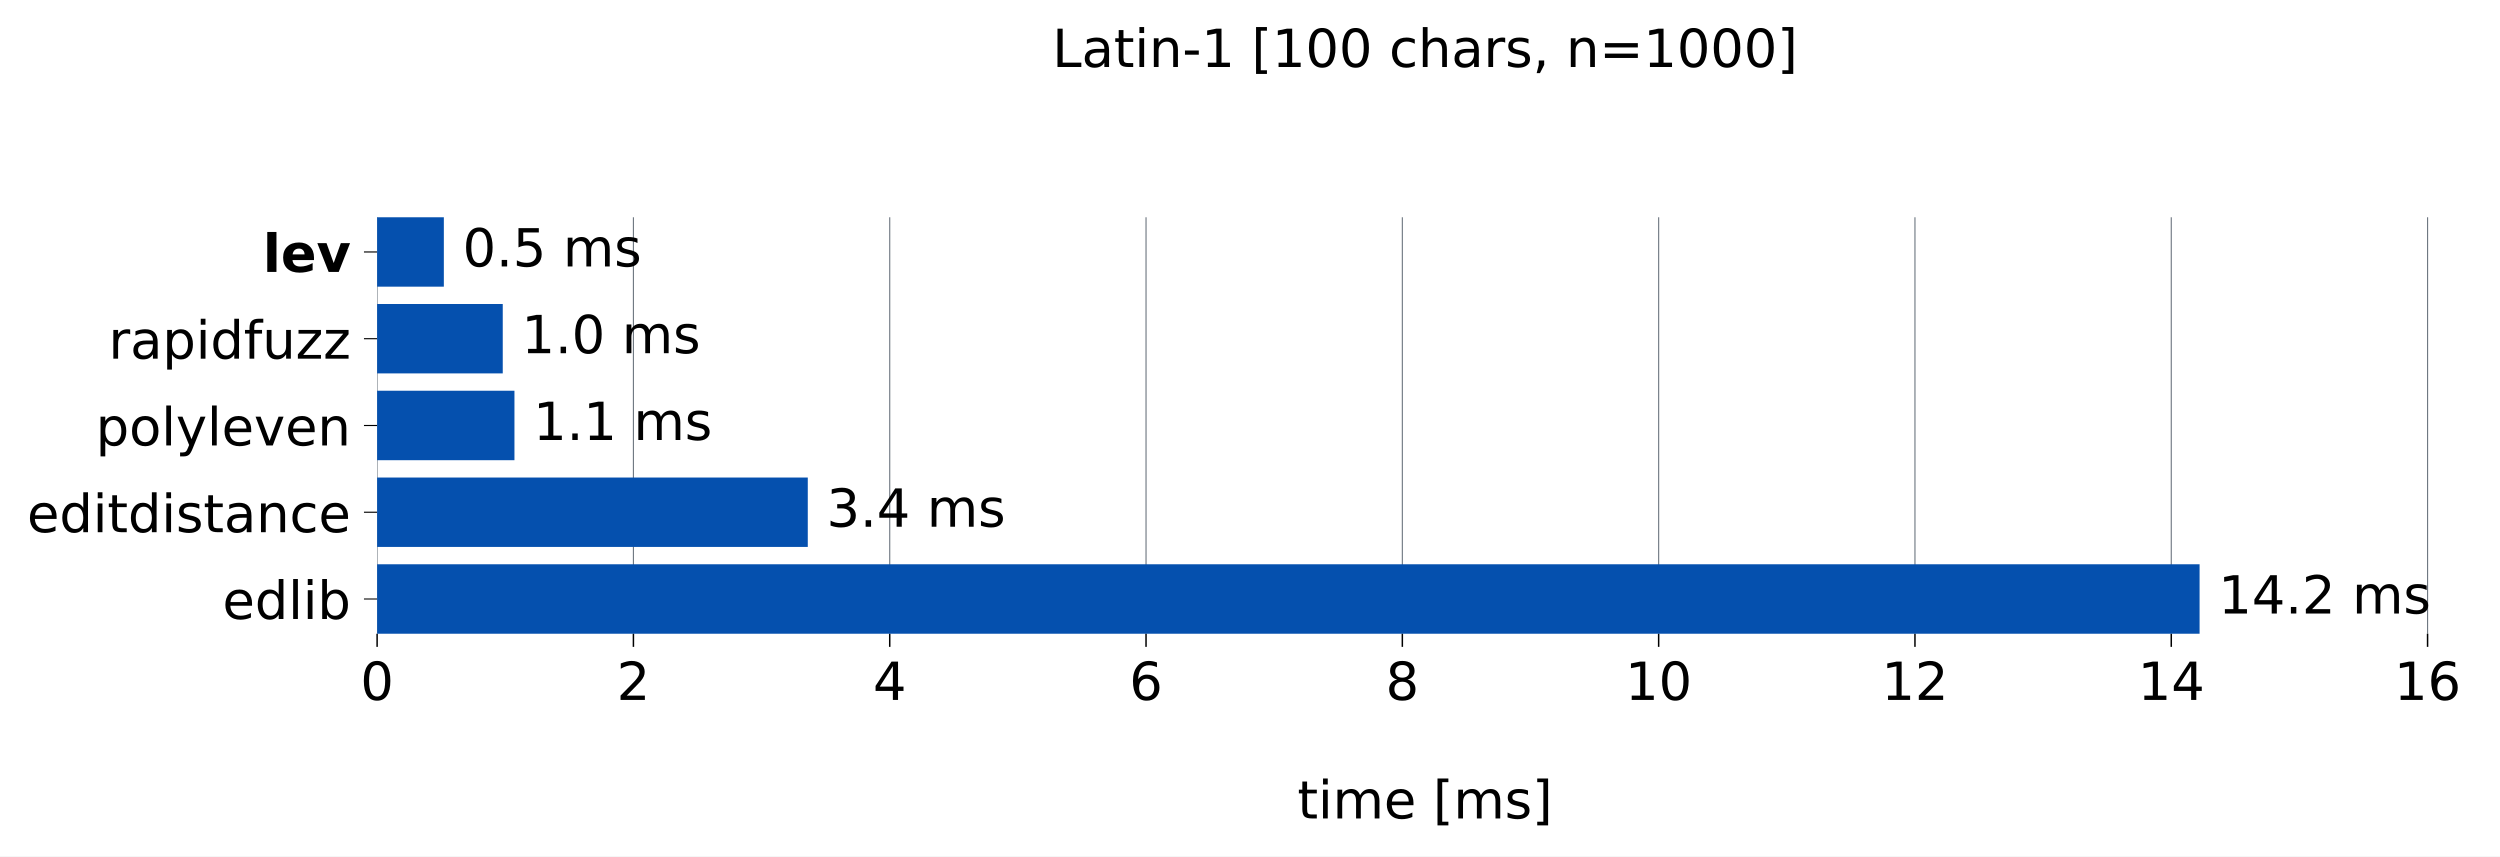
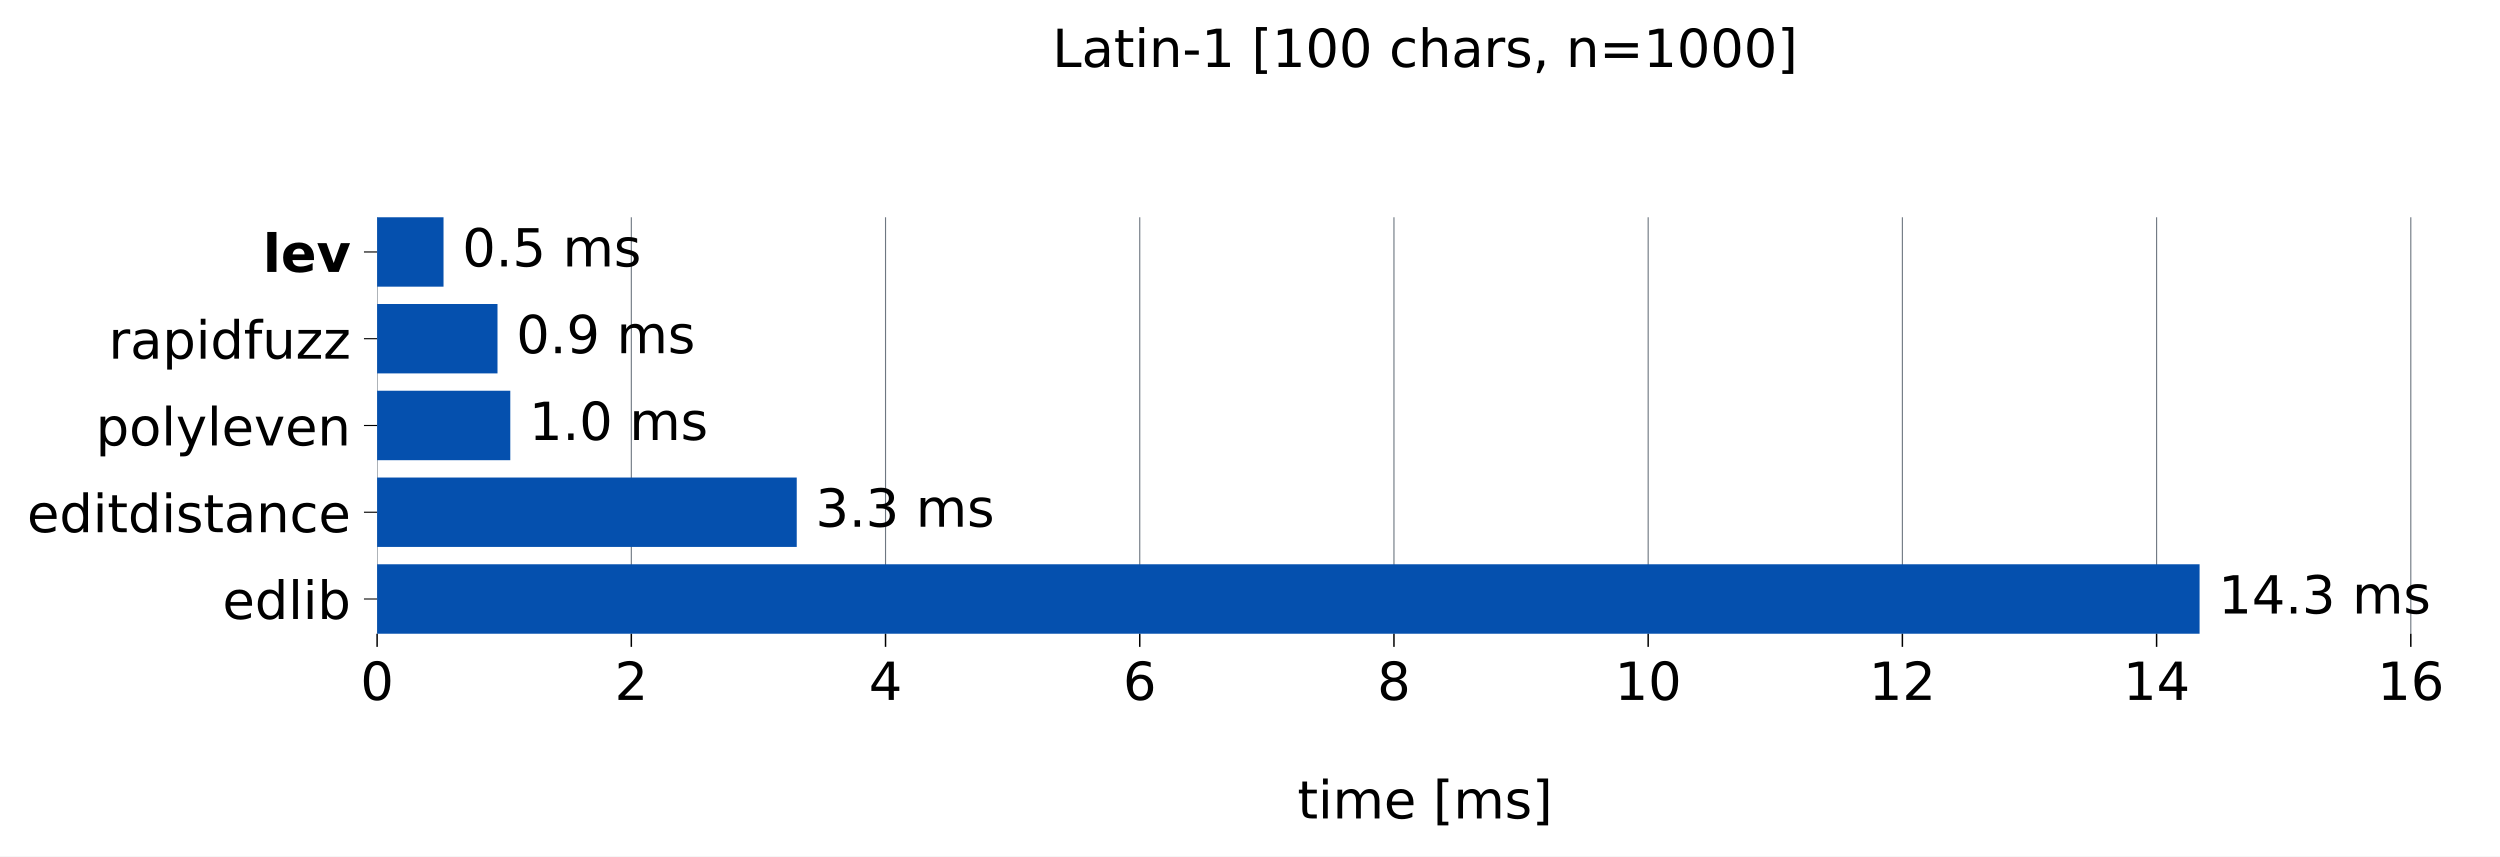
<svg xmlns="http://www.w3.org/2000/svg" xmlns:xlink="http://www.w3.org/1999/xlink" width="665.603pt" height="228.017pt" viewBox="0 0 665.603 228.017" version="1.1">
  <defs>
    <style type="text/css">*{stroke-linejoin: round; stroke-linecap: butt}</style>
  </defs>
  <g id="figure_1">
    <g id="patch_1">
      <path d="M 0 228.017 L 665.603 228.017 L 665.603 0 L 0 0 z " style="fill: #ffffff" />
    </g>
    <g id="axes_1">
      <g id="patch_2">
        <path d="M 100.403 168.718 L 658.403 168.718 L 658.403 57.838 L 100.403 57.838 z " style="fill: #ffffff" />
      </g>
      <g id="matplotlib.axis_1">
        <g id="xtick_1">
          <g id="line2d_1">
-             <path d="M 100.403 168.718 L 100.403 57.838 " clip-path="url(#p5df535e158)" style="fill: none; stroke: #6e7781; stroke-width: 0.3; stroke-linecap: square" />
+             <path d="M 100.403 168.718 L 100.403 57.838 " clip-path="url(#p0c2d3fe6cc)" style="fill: none; stroke: #6e7781; stroke-width: 0.3; stroke-linecap: square" />
          </g>
          <g id="line2d_2">
            <defs>
-               <path id="ma43a693d49" d="M 0 0 L 0 3.5 " style="stroke: #000000; stroke-width: 0.4" />
+               <path id="mf2013dfa11" d="M 0 0 L 0 3.5 " style="stroke: #000000; stroke-width: 0.4" />
            </defs>
            <g>
-               <use xlink:href="#ma43a693d49" x="100.403" y="168.718" style="stroke: #000000; stroke-width: 0.4" />
+               <use xlink:href="#mf2013dfa11" x="100.403" y="168.718" style="stroke: #000000; stroke-width: 0.4" />
            </g>
          </g>
          <g id="text_1">
            <g transform="translate(95.94906 186.3556) scale(0.14 -0.14)">
              <defs>
                <path id="DejaVuSans-30" d="M 2034 4250 Q 1547 4250 1301 3770 Q 1056 3291 1056 2328 Q 1056 1369 1301 889 Q 1547 409 2034 409 Q 2525 409 2770 889 Q 3016 1369 3016 2328 Q 3016 3291 2770 3770 Q 2525 4250 2034 4250 z M 2034 4750 Q 2819 4750 3233 4129 Q 3647 3509 3647 2328 Q 3647 1150 3233 529 Q 2819 -91 2034 -91 Q 1250 -91 836 529 Q 422 1150 422 2328 Q 422 3509 836 4129 Q 1250 4750 2034 4750 z " transform="scale(0.015625)" />
              </defs>
              <use xlink:href="#DejaVuSans-30" />
            </g>
          </g>
        </g>
        <g id="xtick_2">
          <g id="line2d_3">
-             <path d="M 168.642 168.718 L 168.642 57.838 " clip-path="url(#p5df535e158)" style="fill: none; stroke: #6e7781; stroke-width: 0.3; stroke-linecap: square" />
+             <path d="M 168.084 168.718 L 168.084 57.838 " clip-path="url(#p0c2d3fe6cc)" style="fill: none; stroke: #6e7781; stroke-width: 0.3; stroke-linecap: square" />
          </g>
          <g id="line2d_4">
            <g>
-               <use xlink:href="#ma43a693d49" x="168.642" y="168.718" style="stroke: #000000; stroke-width: 0.4" />
+               <use xlink:href="#mf2013dfa11" x="168.084" y="168.718" style="stroke: #000000; stroke-width: 0.4" />
            </g>
          </g>
          <g id="text_2">
-             <g transform="translate(164.1886 186.3556) scale(0.14 -0.14)">
+             <g transform="translate(163.6306 186.3556) scale(0.14 -0.14)">
              <defs>
                <path id="DejaVuSans-32" d="M 1228 531 L 3431 531 L 3431 0 L 469 0 L 469 531 Q 828 903 1448 1529 Q 2069 2156 2228 2338 Q 2531 2678 2651 2914 Q 2772 3150 2772 3378 Q 2772 3750 2511 3984 Q 2250 4219 1831 4219 Q 1534 4219 1204 4116 Q 875 4013 500 3803 L 500 4441 Q 881 4594 1212 4672 Q 1544 4750 1819 4750 Q 2544 4750 2975 4387 Q 3406 4025 3406 3419 Q 3406 3131 3298 2873 Q 3191 2616 2906 2266 Q 2828 2175 2409 1742 Q 1991 1309 1228 531 z " transform="scale(0.015625)" />
              </defs>
              <use xlink:href="#DejaVuSans-32" />
            </g>
          </g>
        </g>
        <g id="xtick_3">
          <g id="line2d_5">
-             <path d="M 236.882 168.718 L 236.882 57.838 " clip-path="url(#p5df535e158)" style="fill: none; stroke: #6e7781; stroke-width: 0.3; stroke-linecap: square" />
+             <path d="M 235.766 168.718 L 235.766 57.838 " clip-path="url(#p0c2d3fe6cc)" style="fill: none; stroke: #6e7781; stroke-width: 0.3; stroke-linecap: square" />
          </g>
          <g id="line2d_6">
            <g>
-               <use xlink:href="#ma43a693d49" x="236.882" y="168.718" style="stroke: #000000; stroke-width: 0.4" />
+               <use xlink:href="#mf2013dfa11" x="235.766" y="168.718" style="stroke: #000000; stroke-width: 0.4" />
            </g>
          </g>
          <g id="text_3">
-             <g transform="translate(232.4282 186.3556) scale(0.14 -0.14)">
+             <g transform="translate(231.3121 186.3556) scale(0.14 -0.14)">
              <defs>
                <path id="DejaVuSans-34" d="M 2419 4116 L 825 1625 L 2419 1625 L 2419 4116 z M 2253 4666 L 3047 4666 L 3047 1625 L 3713 1625 L 3713 1100 L 3047 1100 L 3047 0 L 2419 0 L 2419 1100 L 313 1100 L 313 1709 L 2253 4666 z " transform="scale(0.015625)" />
              </defs>
              <use xlink:href="#DejaVuSans-34" />
            </g>
          </g>
        </g>
        <g id="xtick_4">
          <g id="line2d_7">
-             <path d="M 305.121 168.718 L 305.121 57.838 " clip-path="url(#p5df535e158)" style="fill: none; stroke: #6e7781; stroke-width: 0.3; stroke-linecap: square" />
+             <path d="M 303.447 168.718 L 303.447 57.838 " clip-path="url(#p0c2d3fe6cc)" style="fill: none; stroke: #6e7781; stroke-width: 0.3; stroke-linecap: square" />
          </g>
          <g id="line2d_8">
            <g>
-               <use xlink:href="#ma43a693d49" x="305.121" y="168.718" style="stroke: #000000; stroke-width: 0.4" />
+               <use xlink:href="#mf2013dfa11" x="303.447" y="168.718" style="stroke: #000000; stroke-width: 0.4" />
            </g>
          </g>
          <g id="text_4">
-             <g transform="translate(300.6677 186.3556) scale(0.14 -0.14)">
+             <g transform="translate(298.9937 186.3556) scale(0.14 -0.14)">
              <defs>
                <path id="DejaVuSans-36" d="M 2113 2584 Q 1688 2584 1439 2293 Q 1191 2003 1191 1497 Q 1191 994 1439 701 Q 1688 409 2113 409 Q 2538 409 2786 701 Q 3034 994 3034 1497 Q 3034 2003 2786 2293 Q 2538 2584 2113 2584 z M 3366 4563 L 3366 3988 Q 3128 4100 2886 4159 Q 2644 4219 2406 4219 Q 1781 4219 1451 3797 Q 1122 3375 1075 2522 Q 1259 2794 1537 2939 Q 1816 3084 2150 3084 Q 2853 3084 3261 2657 Q 3669 2231 3669 1497 Q 3669 778 3244 343 Q 2819 -91 2113 -91 Q 1303 -91 875 529 Q 447 1150 447 2328 Q 447 3434 972 4092 Q 1497 4750 2381 4750 Q 2619 4750 2861 4703 Q 3103 4656 3366 4563 z " transform="scale(0.015625)" />
              </defs>
              <use xlink:href="#DejaVuSans-36" />
            </g>
          </g>
        </g>
        <g id="xtick_5">
          <g id="line2d_9">
-             <path d="M 373.361 168.718 L 373.361 57.838 " clip-path="url(#p5df535e158)" style="fill: none; stroke: #6e7781; stroke-width: 0.3; stroke-linecap: square" />
+             <path d="M 371.129 168.718 L 371.129 57.838 " clip-path="url(#p0c2d3fe6cc)" style="fill: none; stroke: #6e7781; stroke-width: 0.3; stroke-linecap: square" />
          </g>
          <g id="line2d_10">
            <g>
-               <use xlink:href="#ma43a693d49" x="373.361" y="168.718" style="stroke: #000000; stroke-width: 0.4" />
+               <use xlink:href="#mf2013dfa11" x="371.129" y="168.718" style="stroke: #000000; stroke-width: 0.4" />
            </g>
          </g>
          <g id="text_5">
-             <g transform="translate(368.9073 186.3556) scale(0.14 -0.14)">
+             <g transform="translate(366.6752 186.3556) scale(0.14 -0.14)">
              <defs>
                <path id="DejaVuSans-38" d="M 2034 2216 Q 1584 2216 1326 1975 Q 1069 1734 1069 1313 Q 1069 891 1326 650 Q 1584 409 2034 409 Q 2484 409 2743 651 Q 3003 894 3003 1313 Q 3003 1734 2745 1975 Q 2488 2216 2034 2216 z M 1403 2484 Q 997 2584 770 2862 Q 544 3141 544 3541 Q 544 4100 942 4425 Q 1341 4750 2034 4750 Q 2731 4750 3128 4425 Q 3525 4100 3525 3541 Q 3525 3141 3298 2862 Q 3072 2584 2669 2484 Q 3125 2378 3379 2068 Q 3634 1759 3634 1313 Q 3634 634 3220 271 Q 2806 -91 2034 -91 Q 1263 -91 848 271 Q 434 634 434 1313 Q 434 1759 690 2068 Q 947 2378 1403 2484 z M 1172 3481 Q 1172 3119 1398 2916 Q 1625 2713 2034 2713 Q 2441 2713 2670 2916 Q 2900 3119 2900 3481 Q 2900 3844 2670 4047 Q 2441 4250 2034 4250 Q 1625 4250 1398 4047 Q 1172 3844 1172 3481 z " transform="scale(0.015625)" />
              </defs>
              <use xlink:href="#DejaVuSans-38" />
            </g>
          </g>
        </g>
        <g id="xtick_6">
          <g id="line2d_11">
-             <path d="M 441.601 168.718 L 441.601 57.838 " clip-path="url(#p5df535e158)" style="fill: none; stroke: #6e7781; stroke-width: 0.3; stroke-linecap: square" />
+             <path d="M 438.81 168.718 L 438.81 57.838 " clip-path="url(#p0c2d3fe6cc)" style="fill: none; stroke: #6e7781; stroke-width: 0.3; stroke-linecap: square" />
          </g>
          <g id="line2d_12">
            <g>
-               <use xlink:href="#ma43a693d49" x="441.601" y="168.718" style="stroke: #000000; stroke-width: 0.4" />
+               <use xlink:href="#mf2013dfa11" x="438.81" y="168.718" style="stroke: #000000; stroke-width: 0.4" />
            </g>
          </g>
          <g id="text_6">
-             <g transform="translate(432.6931 186.3556) scale(0.14 -0.14)">
+             <g transform="translate(429.903 186.3556) scale(0.14 -0.14)">
              <defs>
                <path id="DejaVuSans-31" d="M 794 531 L 1825 531 L 1825 4091 L 703 3866 L 703 4441 L 1819 4666 L 2450 4666 L 2450 531 L 3481 531 L 3481 0 L 794 0 L 794 531 z " transform="scale(0.015625)" />
              </defs>
              <use xlink:href="#DejaVuSans-31" />
              <use xlink:href="#DejaVuSans-30" transform="translate(63.62305 0)" />
            </g>
          </g>
        </g>
        <g id="xtick_7">
          <g id="line2d_13">
-             <path d="M 509.84 168.718 L 509.84 57.838 " clip-path="url(#p5df535e158)" style="fill: none; stroke: #6e7781; stroke-width: 0.3; stroke-linecap: square" />
+             <path d="M 506.492 168.718 L 506.492 57.838 " clip-path="url(#p0c2d3fe6cc)" style="fill: none; stroke: #6e7781; stroke-width: 0.3; stroke-linecap: square" />
          </g>
          <g id="line2d_14">
            <g>
-               <use xlink:href="#ma43a693d49" x="509.84" y="168.718" style="stroke: #000000; stroke-width: 0.4" />
+               <use xlink:href="#mf2013dfa11" x="506.492" y="168.718" style="stroke: #000000; stroke-width: 0.4" />
            </g>
          </g>
          <g id="text_7">
-             <g transform="translate(500.9327 186.3556) scale(0.14 -0.14)">
+             <g transform="translate(497.5845 186.3556) scale(0.14 -0.14)">
              <use xlink:href="#DejaVuSans-31" />
              <use xlink:href="#DejaVuSans-32" transform="translate(63.62305 0)" />
            </g>
          </g>
        </g>
        <g id="xtick_8">
          <g id="line2d_15">
-             <path d="M 578.08 168.718 L 578.08 57.838 " clip-path="url(#p5df535e158)" style="fill: none; stroke: #6e7781; stroke-width: 0.3; stroke-linecap: square" />
+             <path d="M 574.174 168.718 L 574.174 57.838 " clip-path="url(#p0c2d3fe6cc)" style="fill: none; stroke: #6e7781; stroke-width: 0.3; stroke-linecap: square" />
          </g>
          <g id="line2d_16">
            <g>
-               <use xlink:href="#ma43a693d49" x="578.08" y="168.718" style="stroke: #000000; stroke-width: 0.4" />
+               <use xlink:href="#mf2013dfa11" x="574.174" y="168.718" style="stroke: #000000; stroke-width: 0.4" />
            </g>
          </g>
          <g id="text_8">
-             <g transform="translate(569.1722 186.3556) scale(0.14 -0.14)">
+             <g transform="translate(565.2661 186.3556) scale(0.14 -0.14)">
              <use xlink:href="#DejaVuSans-31" />
              <use xlink:href="#DejaVuSans-34" transform="translate(63.62305 0)" />
            </g>
          </g>
        </g>
        <g id="xtick_9">
          <g id="line2d_17">
-             <path d="M 646.319 168.718 L 646.319 57.838 " clip-path="url(#p5df535e158)" style="fill: none; stroke: #6e7781; stroke-width: 0.3; stroke-linecap: square" />
+             <path d="M 641.855 168.718 L 641.855 57.838 " clip-path="url(#p0c2d3fe6cc)" style="fill: none; stroke: #6e7781; stroke-width: 0.3; stroke-linecap: square" />
          </g>
          <g id="line2d_18">
            <g>
-               <use xlink:href="#ma43a693d49" x="646.319" y="168.718" style="stroke: #000000; stroke-width: 0.4" />
+               <use xlink:href="#mf2013dfa11" x="641.855" y="168.718" style="stroke: #000000; stroke-width: 0.4" />
            </g>
          </g>
          <g id="text_9">
-             <g transform="translate(637.4118 186.3556) scale(0.14 -0.14)">
+             <g transform="translate(632.9476 186.3556) scale(0.14 -0.14)">
              <use xlink:href="#DejaVuSans-31" />
              <use xlink:href="#DejaVuSans-36" transform="translate(63.62305 0)" />
            </g>
          </g>
        </g>
        <g id="text_10">
          <g transform="translate(345.4364 217.905) scale(0.14 -0.14)">
            <defs>
              <path id="DejaVuSans-74" d="M 1172 4494 L 1172 3500 L 2356 3500 L 2356 3053 L 1172 3053 L 1172 1153 Q 1172 725 1289 603 Q 1406 481 1766 481 L 2356 481 L 2356 0 L 1766 0 Q 1100 0 847 248 Q 594 497 594 1153 L 594 3053 L 172 3053 L 172 3500 L 594 3500 L 594 4494 L 1172 4494 z " transform="scale(0.015625)" />
              <path id="DejaVuSans-69" d="M 603 3500 L 1178 3500 L 1178 0 L 603 0 L 603 3500 z M 603 4863 L 1178 4863 L 1178 4134 L 603 4134 L 603 4863 z " transform="scale(0.015625)" />
              <path id="DejaVuSans-6d" d="M 3328 2828 Q 3544 3216 3844 3400 Q 4144 3584 4550 3584 Q 5097 3584 5394 3201 Q 5691 2819 5691 2113 L 5691 0 L 5113 0 L 5113 2094 Q 5113 2597 4934 2840 Q 4756 3084 4391 3084 Q 3944 3084 3684 2787 Q 3425 2491 3425 1978 L 3425 0 L 2847 0 L 2847 2094 Q 2847 2600 2669 2842 Q 2491 3084 2119 3084 Q 1678 3084 1418 2786 Q 1159 2488 1159 1978 L 1159 0 L 581 0 L 581 3500 L 1159 3500 L 1159 2956 Q 1356 3278 1631 3431 Q 1906 3584 2284 3584 Q 2666 3584 2933 3390 Q 3200 3197 3328 2828 z " transform="scale(0.015625)" />
              <path id="DejaVuSans-65" d="M 3597 1894 L 3597 1613 L 953 1613 Q 991 1019 1311 708 Q 1631 397 2203 397 Q 2534 397 2845 478 Q 3156 559 3463 722 L 3463 178 Q 3153 47 2828 -22 Q 2503 -91 2169 -91 Q 1331 -91 842 396 Q 353 884 353 1716 Q 353 2575 817 3079 Q 1281 3584 2069 3584 Q 2775 3584 3186 3129 Q 3597 2675 3597 1894 z M 3022 2063 Q 3016 2534 2758 2815 Q 2500 3097 2075 3097 Q 1594 3097 1305 2825 Q 1016 2553 972 2059 L 3022 2063 z " transform="scale(0.015625)" />
              <path id="DejaVuSans-20" transform="scale(0.015625)" />
              <path id="DejaVuSans-5b" d="M 550 4863 L 1875 4863 L 1875 4416 L 1125 4416 L 1125 -397 L 1875 -397 L 1875 -844 L 550 -844 L 550 4863 z " transform="scale(0.015625)" />
              <path id="DejaVuSans-73" d="M 2834 3397 L 2834 2853 Q 2591 2978 2328 3040 Q 2066 3103 1784 3103 Q 1356 3103 1142 2972 Q 928 2841 928 2578 Q 928 2378 1081 2264 Q 1234 2150 1697 2047 L 1894 2003 Q 2506 1872 2764 1633 Q 3022 1394 3022 966 Q 3022 478 2636 193 Q 2250 -91 1575 -91 Q 1294 -91 989 -36 Q 684 19 347 128 L 347 722 Q 666 556 975 473 Q 1284 391 1588 391 Q 1994 391 2212 530 Q 2431 669 2431 922 Q 2431 1156 2273 1281 Q 2116 1406 1581 1522 L 1381 1569 Q 847 1681 609 1914 Q 372 2147 372 2553 Q 372 3047 722 3315 Q 1072 3584 1716 3584 Q 2034 3584 2315 3537 Q 2597 3491 2834 3397 z " transform="scale(0.015625)" />
              <path id="DejaVuSans-5d" d="M 1947 4863 L 1947 -844 L 622 -844 L 622 -397 L 1369 -397 L 1369 4416 L 622 4416 L 622 4863 L 1947 4863 z " transform="scale(0.015625)" />
            </defs>
            <use xlink:href="#DejaVuSans-74" />
            <use xlink:href="#DejaVuSans-69" transform="translate(39.20898 0)" />
            <use xlink:href="#DejaVuSans-6d" transform="translate(66.99219 0)" />
            <use xlink:href="#DejaVuSans-65" transform="translate(164.4043 0)" />
            <use xlink:href="#DejaVuSans-20" transform="translate(225.9277 0)" />
            <use xlink:href="#DejaVuSans-5b" transform="translate(257.7148 0)" />
            <use xlink:href="#DejaVuSans-6d" transform="translate(296.7285 0)" />
            <use xlink:href="#DejaVuSans-73" transform="translate(394.1406 0)" />
            <use xlink:href="#DejaVuSans-5d" transform="translate(446.2402 0)" />
          </g>
        </g>
      </g>
      <g id="matplotlib.axis_2">
        <g id="ytick_1">
          <g id="line2d_19">
            <defs>
-               <path id="m58f6d8a30b" d="M 0 0 L -3.5 0 " style="stroke: #000000; stroke-width: 0.3" />
+               <path id="m0e8edb5e9b" d="M 0 0 L -3.5 0 " style="stroke: #000000; stroke-width: 0.3" />
            </defs>
            <g>
-               <use xlink:href="#m58f6d8a30b" x="100.403" y="159.478" style="stroke: #000000; stroke-width: 0.3" />
+               <use xlink:href="#m0e8edb5e9b" x="100.403" y="159.478" style="stroke: #000000; stroke-width: 0.3" />
            </g>
          </g>
          <g id="text_11">
            <g transform="translate(59.23406 164.7967) scale(0.14 -0.14)">
              <defs>
                <path id="DejaVuSans-64" d="M 2906 2969 L 2906 4863 L 3481 4863 L 3481 0 L 2906 0 L 2906 525 Q 2725 213 2448 61 Q 2172 -91 1784 -91 Q 1150 -91 751 415 Q 353 922 353 1747 Q 353 2572 751 3078 Q 1150 3584 1784 3584 Q 2172 3584 2448 3432 Q 2725 3281 2906 2969 z M 947 1747 Q 947 1113 1208 752 Q 1469 391 1925 391 Q 2381 391 2643 752 Q 2906 1113 2906 1747 Q 2906 2381 2643 2742 Q 2381 3103 1925 3103 Q 1469 3103 1208 2742 Q 947 2381 947 1747 z " transform="scale(0.015625)" />
                <path id="DejaVuSans-6c" d="M 603 4863 L 1178 4863 L 1178 0 L 603 0 L 603 4863 z " transform="scale(0.015625)" />
                <path id="DejaVuSans-62" d="M 3116 1747 Q 3116 2381 2855 2742 Q 2594 3103 2138 3103 Q 1681 3103 1420 2742 Q 1159 2381 1159 1747 Q 1159 1113 1420 752 Q 1681 391 2138 391 Q 2594 391 2855 752 Q 3116 1113 3116 1747 z M 1159 2969 Q 1341 3281 1617 3432 Q 1894 3584 2278 3584 Q 2916 3584 3314 3078 Q 3713 2572 3713 1747 Q 3713 922 3314 415 Q 2916 -91 2278 -91 Q 1894 -91 1617 61 Q 1341 213 1159 525 L 1159 0 L 581 0 L 581 4863 L 1159 4863 L 1159 2969 z " transform="scale(0.015625)" />
              </defs>
              <use xlink:href="#DejaVuSans-65" />
              <use xlink:href="#DejaVuSans-64" transform="translate(61.52344 0)" />
              <use xlink:href="#DejaVuSans-6c" transform="translate(125 0)" />
              <use xlink:href="#DejaVuSans-69" transform="translate(152.7832 0)" />
              <use xlink:href="#DejaVuSans-62" transform="translate(180.5664 0)" />
            </g>
          </g>
        </g>
        <g id="ytick_2">
          <g id="line2d_20">
            <g>
-               <use xlink:href="#m58f6d8a30b" x="100.403" y="136.378" style="stroke: #000000; stroke-width: 0.3" />
+               <use xlink:href="#m0e8edb5e9b" x="100.403" y="136.378" style="stroke: #000000; stroke-width: 0.3" />
            </g>
          </g>
          <g id="text_12">
            <g transform="translate(7.2 141.6967) scale(0.14 -0.14)">
              <defs>
                <path id="DejaVuSans-61" d="M 2194 1759 Q 1497 1759 1228 1600 Q 959 1441 959 1056 Q 959 750 1161 570 Q 1363 391 1709 391 Q 2188 391 2477 730 Q 2766 1069 2766 1631 L 2766 1759 L 2194 1759 z M 3341 1997 L 3341 0 L 2766 0 L 2766 531 Q 2569 213 2275 61 Q 1981 -91 1556 -91 Q 1019 -91 701 211 Q 384 513 384 1019 Q 384 1609 779 1909 Q 1175 2209 1959 2209 L 2766 2209 L 2766 2266 Q 2766 2663 2505 2880 Q 2244 3097 1772 3097 Q 1472 3097 1187 3025 Q 903 2953 641 2809 L 641 3341 Q 956 3463 1253 3523 Q 1550 3584 1831 3584 Q 2591 3584 2966 3190 Q 3341 2797 3341 1997 z " transform="scale(0.015625)" />
                <path id="DejaVuSans-6e" d="M 3513 2113 L 3513 0 L 2938 0 L 2938 2094 Q 2938 2591 2744 2837 Q 2550 3084 2163 3084 Q 1697 3084 1428 2787 Q 1159 2491 1159 1978 L 1159 0 L 581 0 L 581 3500 L 1159 3500 L 1159 2956 Q 1366 3272 1645 3428 Q 1925 3584 2291 3584 Q 2894 3584 3203 3211 Q 3513 2838 3513 2113 z " transform="scale(0.015625)" />
                <path id="DejaVuSans-63" d="M 3122 3366 L 3122 2828 Q 2878 2963 2633 3030 Q 2388 3097 2138 3097 Q 1578 3097 1268 2742 Q 959 2388 959 1747 Q 959 1106 1268 751 Q 1578 397 2138 397 Q 2388 397 2633 464 Q 2878 531 3122 666 L 3122 134 Q 2881 22 2623 -34 Q 2366 -91 2075 -91 Q 1284 -91 818 406 Q 353 903 353 1747 Q 353 2603 823 3093 Q 1294 3584 2113 3584 Q 2378 3584 2631 3529 Q 2884 3475 3122 3366 z " transform="scale(0.015625)" />
              </defs>
              <use xlink:href="#DejaVuSans-65" />
              <use xlink:href="#DejaVuSans-64" transform="translate(61.52344 0)" />
              <use xlink:href="#DejaVuSans-69" transform="translate(125 0)" />
              <use xlink:href="#DejaVuSans-74" transform="translate(152.7832 0)" />
              <use xlink:href="#DejaVuSans-64" transform="translate(191.9922 0)" />
              <use xlink:href="#DejaVuSans-69" transform="translate(255.4688 0)" />
              <use xlink:href="#DejaVuSans-73" transform="translate(283.252 0)" />
              <use xlink:href="#DejaVuSans-74" transform="translate(335.3516 0)" />
              <use xlink:href="#DejaVuSans-61" transform="translate(374.5605 0)" />
              <use xlink:href="#DejaVuSans-6e" transform="translate(435.8398 0)" />
              <use xlink:href="#DejaVuSans-63" transform="translate(499.2188 0)" />
              <use xlink:href="#DejaVuSans-65" transform="translate(554.1992 0)" />
            </g>
          </g>
        </g>
        <g id="ytick_3">
          <g id="line2d_21">
            <g>
-               <use xlink:href="#m58f6d8a30b" x="100.403" y="113.278" style="stroke: #000000; stroke-width: 0.3" />
+               <use xlink:href="#m0e8edb5e9b" x="100.403" y="113.278" style="stroke: #000000; stroke-width: 0.3" />
            </g>
          </g>
          <g id="text_13">
            <g transform="translate(25.49625 118.5967) scale(0.14 -0.14)">
              <defs>
                <path id="DejaVuSans-70" d="M 1159 525 L 1159 -1331 L 581 -1331 L 581 3500 L 1159 3500 L 1159 2969 Q 1341 3281 1617 3432 Q 1894 3584 2278 3584 Q 2916 3584 3314 3078 Q 3713 2572 3713 1747 Q 3713 922 3314 415 Q 2916 -91 2278 -91 Q 1894 -91 1617 61 Q 1341 213 1159 525 z M 3116 1747 Q 3116 2381 2855 2742 Q 2594 3103 2138 3103 Q 1681 3103 1420 2742 Q 1159 2381 1159 1747 Q 1159 1113 1420 752 Q 1681 391 2138 391 Q 2594 391 2855 752 Q 3116 1113 3116 1747 z " transform="scale(0.015625)" />
                <path id="DejaVuSans-6f" d="M 1959 3097 Q 1497 3097 1228 2736 Q 959 2375 959 1747 Q 959 1119 1226 758 Q 1494 397 1959 397 Q 2419 397 2687 759 Q 2956 1122 2956 1747 Q 2956 2369 2687 2733 Q 2419 3097 1959 3097 z M 1959 3584 Q 2709 3584 3137 3096 Q 3566 2609 3566 1747 Q 3566 888 3137 398 Q 2709 -91 1959 -91 Q 1206 -91 779 398 Q 353 888 353 1747 Q 353 2609 779 3096 Q 1206 3584 1959 3584 z " transform="scale(0.015625)" />
                <path id="DejaVuSans-79" d="M 2059 -325 Q 1816 -950 1584 -1140 Q 1353 -1331 966 -1331 L 506 -1331 L 506 -850 L 844 -850 Q 1081 -850 1212 -737 Q 1344 -625 1503 -206 L 1606 56 L 191 3500 L 800 3500 L 1894 763 L 2988 3500 L 3597 3500 L 2059 -325 z " transform="scale(0.015625)" />
                <path id="DejaVuSans-76" d="M 191 3500 L 800 3500 L 1894 563 L 2988 3500 L 3597 3500 L 2284 0 L 1503 0 L 191 3500 z " transform="scale(0.015625)" />
              </defs>
              <use xlink:href="#DejaVuSans-70" />
              <use xlink:href="#DejaVuSans-6f" transform="translate(63.47656 0)" />
              <use xlink:href="#DejaVuSans-6c" transform="translate(124.6582 0)" />
              <use xlink:href="#DejaVuSans-79" transform="translate(152.4414 0)" />
              <use xlink:href="#DejaVuSans-6c" transform="translate(211.6211 0)" />
              <use xlink:href="#DejaVuSans-65" transform="translate(239.4043 0)" />
              <use xlink:href="#DejaVuSans-76" transform="translate(300.9277 0)" />
              <use xlink:href="#DejaVuSans-65" transform="translate(360.1074 0)" />
              <use xlink:href="#DejaVuSans-6e" transform="translate(421.6309 0)" />
            </g>
          </g>
        </g>
        <g id="ytick_4">
          <g id="line2d_22">
            <g>
-               <use xlink:href="#m58f6d8a30b" x="100.403" y="90.178" style="stroke: #000000; stroke-width: 0.3" />
+               <use xlink:href="#m0e8edb5e9b" x="100.403" y="90.178" style="stroke: #000000; stroke-width: 0.3" />
            </g>
          </g>
          <g id="text_14">
            <g transform="translate(28.90656 95.49672) scale(0.14 -0.14)">
              <defs>
                <path id="DejaVuSans-72" d="M 2631 2963 Q 2534 3019 2420 3045 Q 2306 3072 2169 3072 Q 1681 3072 1420 2755 Q 1159 2438 1159 1844 L 1159 0 L 581 0 L 581 3500 L 1159 3500 L 1159 2956 Q 1341 3275 1631 3429 Q 1922 3584 2338 3584 Q 2397 3584 2469 3576 Q 2541 3569 2628 3553 L 2631 2963 z " transform="scale(0.015625)" />
                <path id="DejaVuSans-66" d="M 2375 4863 L 2375 4384 L 1825 4384 Q 1516 4384 1395 4259 Q 1275 4134 1275 3809 L 1275 3500 L 2222 3500 L 2222 3053 L 1275 3053 L 1275 0 L 697 0 L 697 3053 L 147 3053 L 147 3500 L 697 3500 L 697 3744 Q 697 4328 969 4595 Q 1241 4863 1831 4863 L 2375 4863 z " transform="scale(0.015625)" />
                <path id="DejaVuSans-75" d="M 544 1381 L 544 3500 L 1119 3500 L 1119 1403 Q 1119 906 1312 657 Q 1506 409 1894 409 Q 2359 409 2629 706 Q 2900 1003 2900 1516 L 2900 3500 L 3475 3500 L 3475 0 L 2900 0 L 2900 538 Q 2691 219 2414 64 Q 2138 -91 1772 -91 Q 1169 -91 856 284 Q 544 659 544 1381 z M 1991 3584 L 1991 3584 z " transform="scale(0.015625)" />
                <path id="DejaVuSans-7a" d="M 353 3500 L 3084 3500 L 3084 2975 L 922 459 L 3084 459 L 3084 0 L 275 0 L 275 525 L 2438 3041 L 353 3041 L 353 3500 z " transform="scale(0.015625)" />
              </defs>
              <use xlink:href="#DejaVuSans-72" />
              <use xlink:href="#DejaVuSans-61" transform="translate(41.11328 0)" />
              <use xlink:href="#DejaVuSans-70" transform="translate(102.3926 0)" />
              <use xlink:href="#DejaVuSans-69" transform="translate(165.8691 0)" />
              <use xlink:href="#DejaVuSans-64" transform="translate(193.6523 0)" />
              <use xlink:href="#DejaVuSans-66" transform="translate(257.1289 0)" />
              <use xlink:href="#DejaVuSans-75" transform="translate(292.334 0)" />
              <use xlink:href="#DejaVuSans-7a" transform="translate(355.7129 0)" />
              <use xlink:href="#DejaVuSans-7a" transform="translate(408.2031 0)" />
            </g>
          </g>
        </g>
        <g id="ytick_5">
          <g id="line2d_23">
            <g>
-               <use xlink:href="#m58f6d8a30b" x="100.403" y="67.078" style="stroke: #000000; stroke-width: 0.3" />
+               <use xlink:href="#m0e8edb5e9b" x="100.403" y="67.078" style="stroke: #000000; stroke-width: 0.3" />
            </g>
          </g>
          <g id="text_15">
            <g transform="translate(69.98125 72.39672) scale(0.14 -0.14)">
              <defs>
                <path id="DejaVuSans-Bold-6c" d="M 538 4863 L 1656 4863 L 1656 0 L 538 0 L 538 4863 z " transform="scale(0.015625)" />
                <path id="DejaVuSans-Bold-65" d="M 4031 1759 L 4031 1441 L 1416 1441 Q 1456 1047 1700 850 Q 1944 653 2381 653 Q 2734 653 3104 758 Q 3475 863 3866 1075 L 3866 213 Q 3469 63 3072 -14 Q 2675 -91 2278 -91 Q 1328 -91 801 392 Q 275 875 275 1747 Q 275 2603 792 3093 Q 1309 3584 2216 3584 Q 3041 3584 3536 3087 Q 4031 2591 4031 1759 z M 2881 2131 Q 2881 2450 2695 2645 Q 2509 2841 2209 2841 Q 1884 2841 1681 2658 Q 1478 2475 1428 2131 L 2881 2131 z " transform="scale(0.015625)" />
                <path id="DejaVuSans-Bold-76" d="M 97 3500 L 1216 3500 L 2088 1081 L 2956 3500 L 4078 3500 L 2700 0 L 1472 0 L 97 3500 z " transform="scale(0.015625)" />
              </defs>
              <use xlink:href="#DejaVuSans-Bold-6c" />
              <use xlink:href="#DejaVuSans-Bold-65" transform="translate(34.27734 0)" />
              <use xlink:href="#DejaVuSans-Bold-76" transform="translate(102.0996 0)" />
            </g>
          </g>
        </g>
      </g>
      <g id="patch_3">
-         <path d="M 100.403 168.718 L 585.62 168.718 L 585.62 150.238 L 100.403 150.238 z " clip-path="url(#p5df535e158)" style="fill: #0550ae" />
+         <path d="M 100.403 168.718 L 585.62 168.718 L 585.62 150.238 L 100.403 150.238 z " clip-path="url(#p0c2d3fe6cc)" style="fill: #0550ae" />
      </g>
      <g id="patch_4">
-         <path d="M 100.403 145.618 L 215.065 145.618 L 215.065 127.138 L 100.403 127.138 z " clip-path="url(#p5df535e158)" style="fill: #0550ae" />
+         <path d="M 100.403 145.618 L 212.127 145.618 L 212.127 127.138 L 100.403 127.138 z " clip-path="url(#p0c2d3fe6cc)" style="fill: #0550ae" />
      </g>
      <g id="patch_5">
-         <path d="M 100.403 122.518 L 136.968 122.518 L 136.968 104.038 L 100.403 104.038 z " clip-path="url(#p5df535e158)" style="fill: #0550ae" />
+         <path d="M 100.403 122.518 L 135.861 122.518 L 135.861 104.038 L 100.403 104.038 z " clip-path="url(#p0c2d3fe6cc)" style="fill: #0550ae" />
      </g>
      <g id="patch_6">
-         <path d="M 100.403 99.418 L 133.854 99.418 L 133.854 80.938 L 100.403 80.938 z " clip-path="url(#p5df535e158)" style="fill: #0550ae" />
+         <path d="M 100.403 99.418 L 132.456 99.418 L 132.456 80.938 L 100.403 80.938 z " clip-path="url(#p0c2d3fe6cc)" style="fill: #0550ae" />
      </g>
      <g id="patch_7">
-         <path d="M 100.403 76.318 L 118.171 76.318 L 118.171 57.838 L 100.403 57.838 z " clip-path="url(#p5df535e158)" style="fill: #0550ae" />
+         <path d="M 100.403 76.318 L 118.085 76.318 L 118.085 57.838 L 100.403 57.838 z " clip-path="url(#p0c2d3fe6cc)" style="fill: #0550ae" />
      </g>
      <g id="text_16">
        <g transform="translate(590.6202 163.3409) scale(0.14 -0.14)">
          <defs>
            <path id="DejaVuSans-2e" d="M 684 794 L 1344 794 L 1344 0 L 684 0 L 684 794 z " transform="scale(0.015625)" />
+             <path id="DejaVuSans-33" d="M 2597 2516 Q 3050 2419 3304 2112 Q 3559 1806 3559 1356 Q 3559 666 3084 287 Q 2609 -91 1734 -91 Q 1441 -91 1130 -33 Q 819 25 488 141 L 488 750 Q 750 597 1062 519 Q 1375 441 1716 441 Q 2309 441 2620 675 Q 2931 909 2931 1356 Q 2931 1769 2642 2001 Q 2353 2234 1838 2234 L 1294 2234 L 1294 2753 L 1863 2753 Q 2328 2753 2575 2939 Q 2822 3125 2822 3475 Q 2822 3834 2567 4026 Q 2313 4219 1838 4219 Q 1578 4219 1281 4162 Q 984 4106 628 3988 L 628 4550 Q 988 4650 1302 4700 Q 1616 4750 1894 4750 Q 2613 4750 3031 4423 Q 3450 4097 3450 3541 Q 3450 3153 3228 2886 Q 3006 2619 2597 2516 z " transform="scale(0.015625)" />
          </defs>
          <use xlink:href="#DejaVuSans-31" />
          <use xlink:href="#DejaVuSans-34" transform="translate(63.62305 0)" />
          <use xlink:href="#DejaVuSans-2e" transform="translate(127.2461 0)" />
-           <use xlink:href="#DejaVuSans-32" transform="translate(159.0332 0)" />
+           <use xlink:href="#DejaVuSans-33" transform="translate(159.0332 0)" />
          <use xlink:href="#DejaVuSans-20" transform="translate(222.6562 0)" />
          <use xlink:href="#DejaVuSans-6d" transform="translate(254.4434 0)" />
          <use xlink:href="#DejaVuSans-73" transform="translate(351.8555 0)" />
        </g>
      </g>
      <g id="text_17">
-         <g transform="translate(220.0652 140.2409) scale(0.14 -0.14)">
-           <defs>
-             <path id="DejaVuSans-33" d="M 2597 2516 Q 3050 2419 3304 2112 Q 3559 1806 3559 1356 Q 3559 666 3084 287 Q 2609 -91 1734 -91 Q 1441 -91 1130 -33 Q 819 25 488 141 L 488 750 Q 750 597 1062 519 Q 1375 441 1716 441 Q 2309 441 2620 675 Q 2931 909 2931 1356 Q 2931 1769 2642 2001 Q 2353 2234 1838 2234 L 1294 2234 L 1294 2753 L 1863 2753 Q 2328 2753 2575 2939 Q 2822 3125 2822 3475 Q 2822 3834 2567 4026 Q 2313 4219 1838 4219 Q 1578 4219 1281 4162 Q 984 4106 628 3988 L 628 4550 Q 988 4650 1302 4700 Q 1616 4750 1894 4750 Q 2613 4750 3031 4423 Q 3450 4097 3450 3541 Q 3450 3153 3228 2886 Q 3006 2619 2597 2516 z " transform="scale(0.015625)" />
-           </defs>
+         <g transform="translate(217.1267 140.2409) scale(0.14 -0.14)">
          <use xlink:href="#DejaVuSans-33" />
          <use xlink:href="#DejaVuSans-2e" transform="translate(63.62305 0)" />
-           <use xlink:href="#DejaVuSans-34" transform="translate(95.41016 0)" />
+           <use xlink:href="#DejaVuSans-33" transform="translate(95.41016 0)" />
          <use xlink:href="#DejaVuSans-20" transform="translate(159.0332 0)" />
          <use xlink:href="#DejaVuSans-6d" transform="translate(190.8203 0)" />
          <use xlink:href="#DejaVuSans-73" transform="translate(288.2324 0)" />
        </g>
      </g>
      <g id="text_18">
-         <g transform="translate(141.9678 117.1409) scale(0.14 -0.14)">
-           <use xlink:href="#DejaVuSans-31" />
-           <use xlink:href="#DejaVuSans-2e" transform="translate(63.62305 0)" />
-           <use xlink:href="#DejaVuSans-31" transform="translate(95.41016 0)" />
-           <use xlink:href="#DejaVuSans-20" transform="translate(159.0332 0)" />
-           <use xlink:href="#DejaVuSans-6d" transform="translate(190.8203 0)" />
-           <use xlink:href="#DejaVuSans-73" transform="translate(288.2324 0)" />
-         </g>
-       </g>
-       <g id="text_19">
-         <g transform="translate(138.8544 94.04094) scale(0.14 -0.14)">
+         <g transform="translate(140.8609 117.1409) scale(0.14 -0.14)">
          <use xlink:href="#DejaVuSans-31" />
          <use xlink:href="#DejaVuSans-2e" transform="translate(63.62305 0)" />
          <use xlink:href="#DejaVuSans-30" transform="translate(95.41016 0)" />
          <use xlink:href="#DejaVuSans-20" transform="translate(159.0332 0)" />
          <use xlink:href="#DejaVuSans-6d" transform="translate(190.8203 0)" />
          <use xlink:href="#DejaVuSans-73" transform="translate(288.2324 0)" />
        </g>
      </g>
+       <g id="text_19">
+         <g transform="translate(137.4557 94.04094) scale(0.14 -0.14)">
+           <defs>
+             <path id="DejaVuSans-39" d="M 703 97 L 703 672 Q 941 559 1184 500 Q 1428 441 1663 441 Q 2288 441 2617 861 Q 2947 1281 2994 2138 Q 2813 1869 2534 1725 Q 2256 1581 1919 1581 Q 1219 1581 811 2004 Q 403 2428 403 3163 Q 403 3881 828 4315 Q 1253 4750 1959 4750 Q 2769 4750 3195 4129 Q 3622 3509 3622 2328 Q 3622 1225 3098 567 Q 2575 -91 1691 -91 Q 1453 -91 1209 -44 Q 966 3 703 97 z M 1959 2075 Q 2384 2075 2632 2365 Q 2881 2656 2881 3163 Q 2881 3666 2632 3958 Q 2384 4250 1959 4250 Q 1534 4250 1286 3958 Q 1038 3666 1038 3163 Q 1038 2656 1286 2365 Q 1534 2075 1959 2075 z " transform="scale(0.015625)" />
+           </defs>
+           <use xlink:href="#DejaVuSans-30" />
+           <use xlink:href="#DejaVuSans-2e" transform="translate(63.62305 0)" />
+           <use xlink:href="#DejaVuSans-39" transform="translate(95.41016 0)" />
+           <use xlink:href="#DejaVuSans-20" transform="translate(159.0332 0)" />
+           <use xlink:href="#DejaVuSans-6d" transform="translate(190.8203 0)" />
+           <use xlink:href="#DejaVuSans-73" transform="translate(288.2324 0)" />
+         </g>
+       </g>
      <g id="text_20">
-         <g transform="translate(123.1707 70.94094) scale(0.14 -0.14)">
+         <g transform="translate(123.0846 70.94094) scale(0.14 -0.14)">
          <defs>
            <path id="DejaVuSans-35" d="M 691 4666 L 3169 4666 L 3169 4134 L 1269 4134 L 1269 2991 Q 1406 3038 1543 3061 Q 1681 3084 1819 3084 Q 2600 3084 3056 2656 Q 3513 2228 3513 1497 Q 3513 744 3044 326 Q 2575 -91 1722 -91 Q 1428 -91 1123 -41 Q 819 9 494 109 L 494 744 Q 775 591 1075 516 Q 1375 441 1709 441 Q 2250 441 2565 725 Q 2881 1009 2881 1497 Q 2881 1984 2565 2268 Q 2250 2553 1709 2553 Q 1456 2553 1204 2497 Q 953 2441 691 2322 L 691 4666 z " transform="scale(0.015625)" />
          </defs>
          <use xlink:href="#DejaVuSans-30" />
          <use xlink:href="#DejaVuSans-2e" transform="translate(63.62305 0)" />
          <use xlink:href="#DejaVuSans-35" transform="translate(95.41016 0)" />
          <use xlink:href="#DejaVuSans-20" transform="translate(159.0332 0)" />
          <use xlink:href="#DejaVuSans-6d" transform="translate(190.8203 0)" />
          <use xlink:href="#DejaVuSans-73" transform="translate(288.2324 0)" />
        </g>
      </g>
      <g id="text_21">
        <g transform="translate(280.1702 17.83781) scale(0.14 -0.14)">
          <defs>
            <path id="DejaVuSans-4c" d="M 628 4666 L 1259 4666 L 1259 531 L 3531 531 L 3531 0 L 628 0 L 628 4666 z " transform="scale(0.015625)" />
            <path id="DejaVuSans-2d" d="M 313 2009 L 1997 2009 L 1997 1497 L 313 1497 L 313 2009 z " transform="scale(0.015625)" />
            <path id="DejaVuSans-68" d="M 3513 2113 L 3513 0 L 2938 0 L 2938 2094 Q 2938 2591 2744 2837 Q 2550 3084 2163 3084 Q 1697 3084 1428 2787 Q 1159 2491 1159 1978 L 1159 0 L 581 0 L 581 4863 L 1159 4863 L 1159 2956 Q 1366 3272 1645 3428 Q 1925 3584 2291 3584 Q 2894 3584 3203 3211 Q 3513 2838 3513 2113 z " transform="scale(0.015625)" />
            <path id="DejaVuSans-2c" d="M 750 794 L 1409 794 L 1409 256 L 897 -744 L 494 -744 L 750 256 L 750 794 z " transform="scale(0.015625)" />
            <path id="DejaVuSans-3d" d="M 678 2906 L 4684 2906 L 4684 2381 L 678 2381 L 678 2906 z M 678 1631 L 4684 1631 L 4684 1100 L 678 1100 L 678 1631 z " transform="scale(0.015625)" />
          </defs>
          <use xlink:href="#DejaVuSans-4c" />
          <use xlink:href="#DejaVuSans-61" transform="translate(55.71289 0)" />
          <use xlink:href="#DejaVuSans-74" transform="translate(116.9922 0)" />
          <use xlink:href="#DejaVuSans-69" transform="translate(156.2012 0)" />
          <use xlink:href="#DejaVuSans-6e" transform="translate(183.9844 0)" />
          <use xlink:href="#DejaVuSans-2d" transform="translate(247.3633 0)" />
          <use xlink:href="#DejaVuSans-31" transform="translate(283.4473 0)" />
          <use xlink:href="#DejaVuSans-20" transform="translate(347.0703 0)" />
          <use xlink:href="#DejaVuSans-5b" transform="translate(378.8574 0)" />
          <use xlink:href="#DejaVuSans-31" transform="translate(417.8711 0)" />
          <use xlink:href="#DejaVuSans-30" transform="translate(481.4941 0)" />
          <use xlink:href="#DejaVuSans-30" transform="translate(545.1172 0)" />
          <use xlink:href="#DejaVuSans-20" transform="translate(608.7402 0)" />
          <use xlink:href="#DejaVuSans-63" transform="translate(640.5273 0)" />
          <use xlink:href="#DejaVuSans-68" transform="translate(695.5078 0)" />
          <use xlink:href="#DejaVuSans-61" transform="translate(758.8867 0)" />
          <use xlink:href="#DejaVuSans-72" transform="translate(820.166 0)" />
          <use xlink:href="#DejaVuSans-73" transform="translate(861.2793 0)" />
          <use xlink:href="#DejaVuSans-2c" transform="translate(913.3789 0)" />
          <use xlink:href="#DejaVuSans-20" transform="translate(945.166 0)" />
          <use xlink:href="#DejaVuSans-6e" transform="translate(976.9531 0)" />
          <use xlink:href="#DejaVuSans-3d" transform="translate(1040.332 0)" />
          <use xlink:href="#DejaVuSans-31" transform="translate(1124.121 0)" />
          <use xlink:href="#DejaVuSans-30" transform="translate(1187.744 0)" />
          <use xlink:href="#DejaVuSans-30" transform="translate(1251.367 0)" />
          <use xlink:href="#DejaVuSans-30" transform="translate(1314.99 0)" />
          <use xlink:href="#DejaVuSans-5d" transform="translate(1378.613 0)" />
        </g>
      </g>
    </g>
  </g>
  <defs>
-     <clipPath id="p5df535e158">
+     <clipPath id="p0c2d3fe6cc">
      <rect x="100.403" y="57.838" width="558" height="110.88" />
    </clipPath>
  </defs>
</svg>
